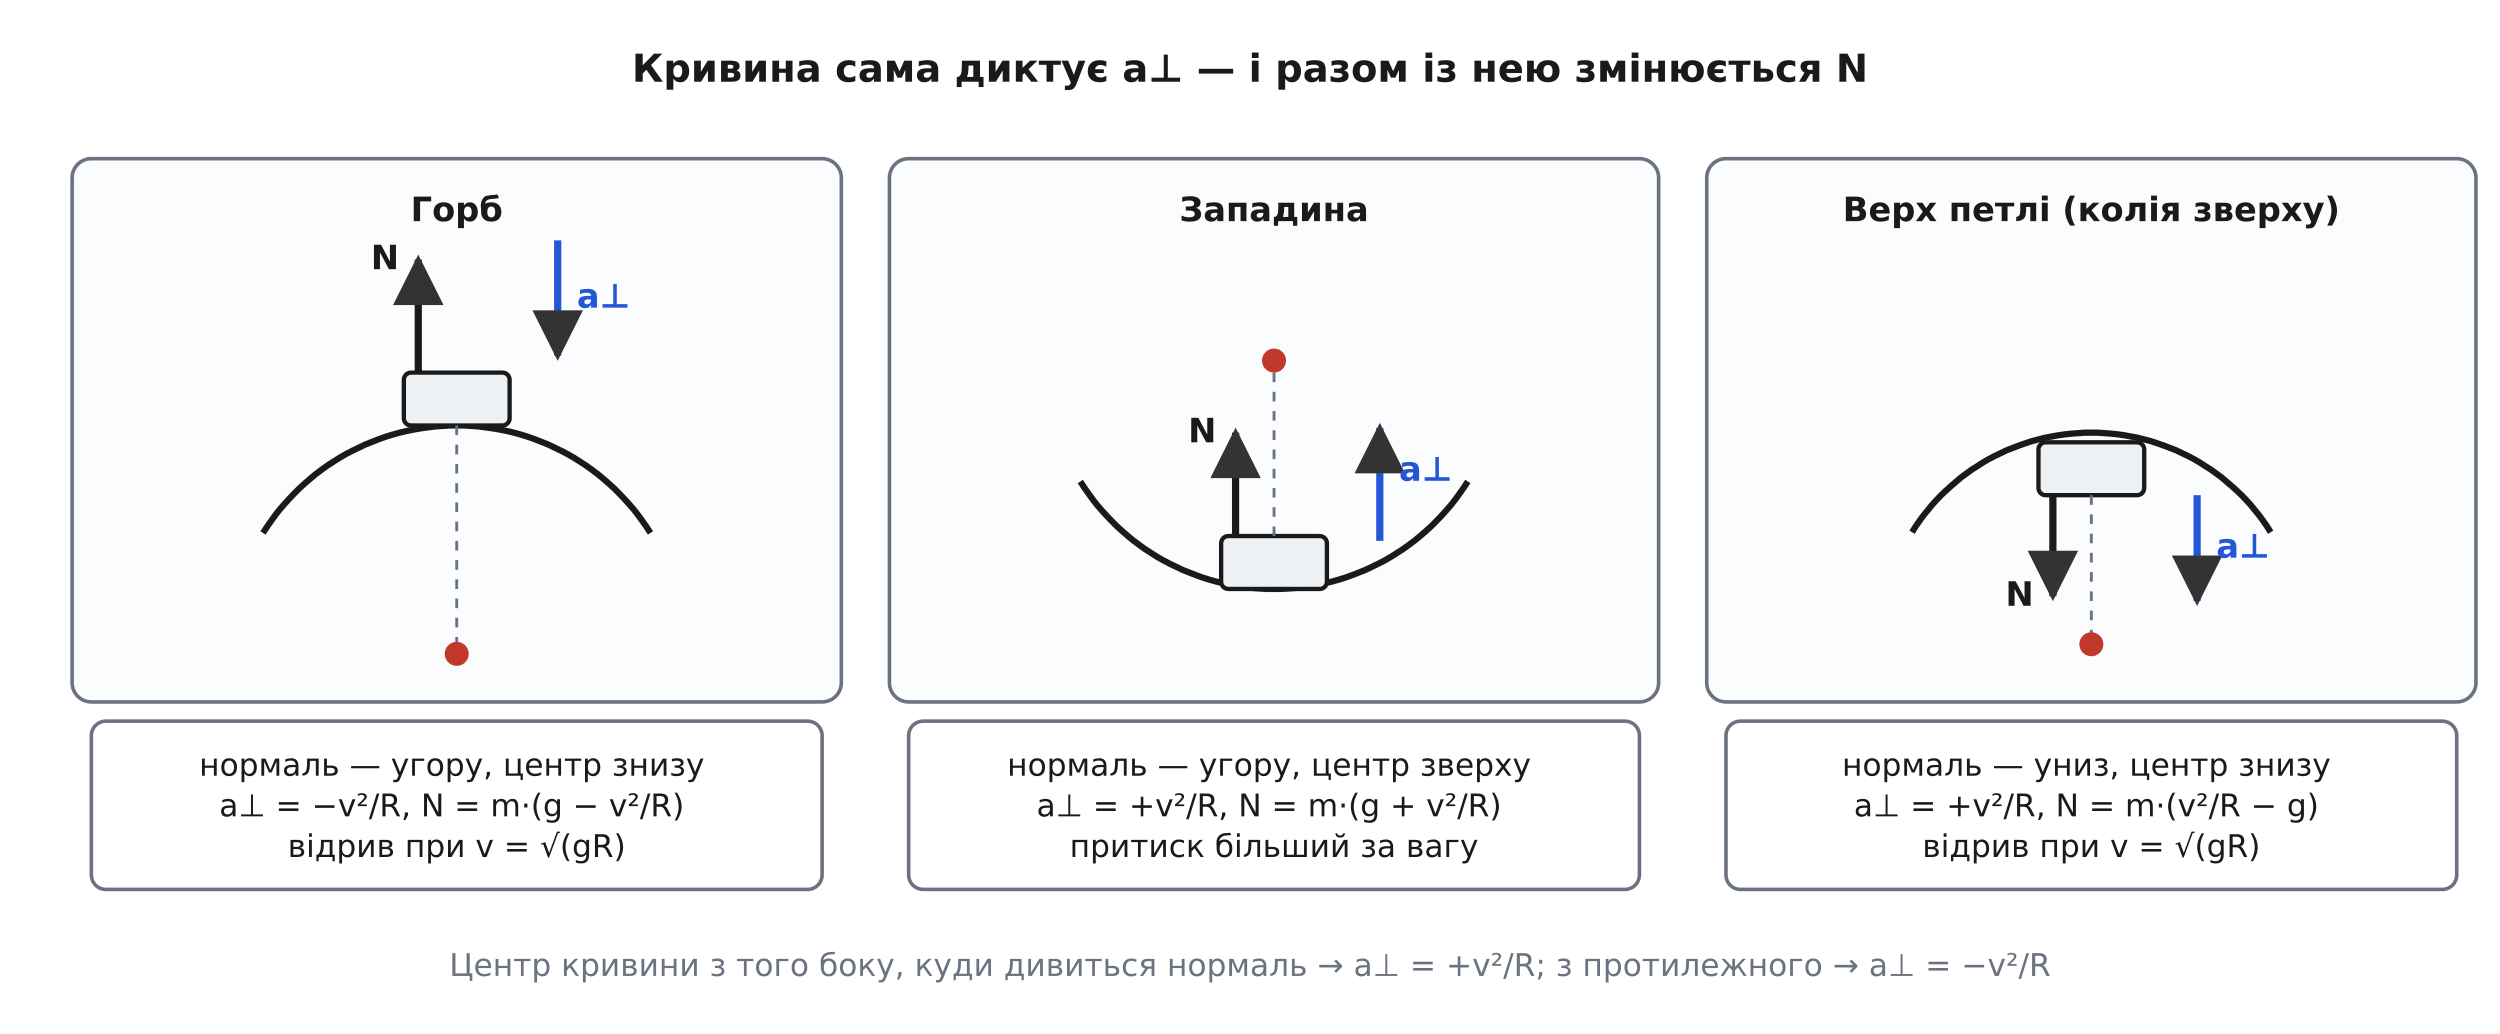
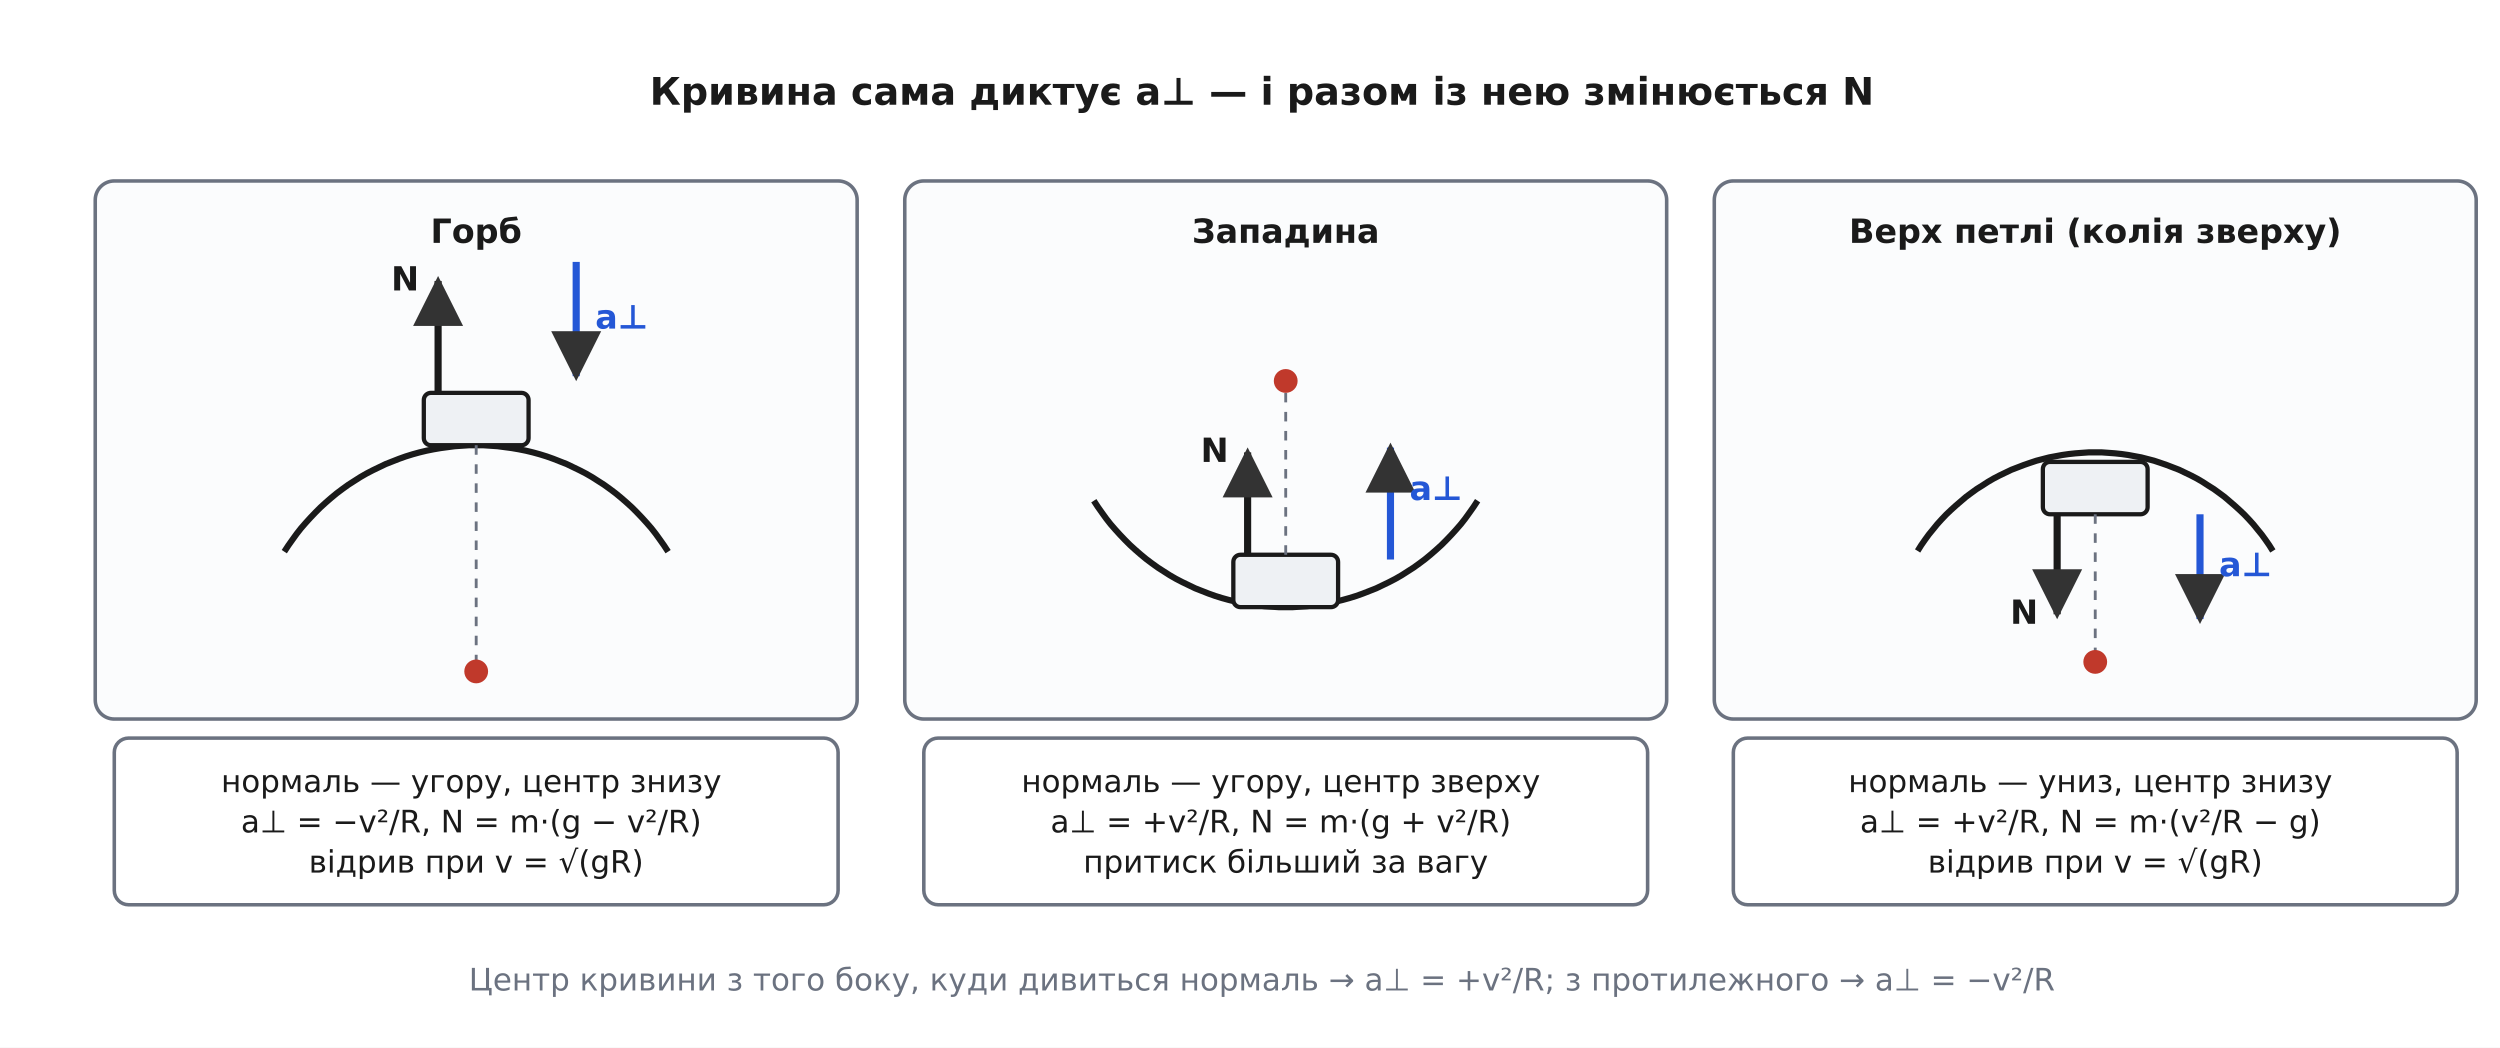
- <svg xmlns="http://www.w3.org/2000/svg" viewBox="0 0 1040 430" font-family="'Segoe UI', 'DejaVu Sans', Arial, sans-serif">
-   <rect width="1040" height="430" fill="#ffffff" />
+ <svg xmlns="http://www.w3.org/2000/svg" viewBox="-10 -10 1050 440" font-family="'Segoe UI', 'DejaVu Sans', Arial, sans-serif">
+   <rect x="-10" y="-10" width="1050" height="440" fill="#ffffff" />
  <defs>
    <marker id="arrow" viewBox="0 0 10 10" refX="9" refY="5" markerWidth="7" markerHeight="7" orient="auto-start-reverse">
      <path d="M0 0 L10 5 L0 10 z" fill="#333333" />
    </marker>
  </defs>
  <text x="520.0" y="34.0" font-family="'Segoe UI', 'DejaVu Sans', Arial, sans-serif" font-size="16" fill="#1a1a1a" text-anchor="middle" font-weight="700">Кривина сама диктує a⊥ — і разом із нею змінюється N</text>
  <rect x="30.0" y="66.0" width="320.0" height="226.0" rx="8" fill="#fbfcfd" stroke="#6b7280" stroke-width="1.5" />
  <text x="190.0" y="92.0" font-family="'Segoe UI', 'DejaVu Sans', Arial, sans-serif" font-size="14" fill="#1a1a1a" text-anchor="middle" font-weight="700">Горб</text>
  <path d="M 109.4 221.7 L 111.1 219.1 L 112.8 216.7 L 114.6 214.2 L 116.4 211.9 L 118.4 209.6 L 120.4 207.4 L 122.5 205.2 L 124.6 203.1 L 126.8 201.1 L 129.1 199.1 L 131.4 197.2 L 133.8 195.4 L 136.3 193.6 L 138.8 192.0 L 141.3 190.4 L 143.9 188.9 L 146.6 187.5 L 149.3 186.2 L 152.0 184.9 L 154.8 183.8 L 157.6 182.7 L 160.4 181.7 L 163.3 180.8 L 166.2 180.0 L 169.1 179.3 L 172.1 178.7 L 175.0 178.2 L 178.0 177.8 L 181.0 177.4 L 184.0 177.2 L 187.0 177.0 L 190.0 177.0 L 193.0 177.0 L 196.0 177.2 L 199.0 177.4 L 202.0 177.8 L 205.0 178.2 L 207.9 178.7 L 210.9 179.3 L 213.8 180.0 L 216.7 180.8 L 219.6 181.7 L 222.4 182.7 L 225.2 183.8 L 228.0 184.9 L 230.7 186.2 L 233.4 187.5 L 236.1 188.9 L 238.7 190.4 L 241.2 192.0 L 243.7 193.6 L 246.2 195.4 L 248.6 197.2 L 250.9 199.1 L 253.2 201.1 L 255.4 203.1 L 257.5 205.2 L 259.6 207.4 L 261.6 209.6 L 263.6 211.9 L 265.4 214.2 L 267.2 216.7 L 268.9 219.1 L 270.6 221.7" fill="none" stroke="#1a1a1a" stroke-width="2.6" />
  <rect x="168.0" y="155.0" width="44.0" height="22.0" rx="3" fill="#eef1f4" stroke="#1a1a1a" stroke-width="1.8" />
  <line x1="190.0" y1="177.0" x2="190.0" y2="272.0" stroke="#6b7280" stroke-width="1.2" stroke-dasharray="4,4" />
  <line x1="174.0" y1="155.0" x2="174.0" y2="108.0" stroke="#1a1a1a" stroke-width="3.0" marker-end="url(#arrow)" />
  <text x="166.0" y="112.0" font-family="'Segoe UI', 'DejaVu Sans', Arial, sans-serif" font-size="14" fill="#1a1a1a" text-anchor="end" font-weight="700">N</text>
  <line x1="232.0" y1="100.0" x2="232.0" y2="148.0" stroke="#2457d6" stroke-width="3.0" marker-end="url(#arrow)" />
  <text x="240.0" y="128.0" font-family="'Segoe UI', 'DejaVu Sans', Arial, sans-serif" font-size="14" fill="#2457d6" text-anchor="start" font-weight="700">a⊥</text>
  <circle cx="190.0" cy="272.0" r="4.5" fill="#c0392b" stroke="#c0392b" stroke-width="1.0" />
  <rect x="38.0" y="300.0" width="304.0" height="70.0" rx="6" fill="#ffffff" stroke="#6b7280" stroke-width="1.5" />
  <text x="190.0" y="322.7" font-family="'Segoe UI', 'DejaVu Sans', Arial, sans-serif" font-size="13" fill="#1a1a1a" text-anchor="middle">
    <tspan x="190.0" dy="0.0">нормаль — угору, центр знизу</tspan>
    <tspan x="190.0" dy="16.9">a⊥ = −v²/R,   N = m·(g − v²/R)</tspan>
    <tspan x="190.0" dy="16.9">відрив при v = √(gR)</tspan>
  </text>
  <rect x="370.0" y="66.0" width="320.0" height="226.0" rx="8" fill="#fbfcfd" stroke="#6b7280" stroke-width="1.5" />
  <text x="530.0" y="92.0" font-family="'Segoe UI', 'DejaVu Sans', Arial, sans-serif" font-size="14" fill="#1a1a1a" text-anchor="middle" font-weight="700">Западина</text>
  <path d="M 449.4 200.3 L 451.1 202.9 L 452.8 205.3 L 454.6 207.8 L 456.4 210.1 L 458.4 212.4 L 460.4 214.6 L 462.5 216.8 L 464.6 218.9 L 466.8 220.9 L 469.1 222.9 L 471.4 224.8 L 473.8 226.6 L 476.3 228.4 L 478.8 230.0 L 481.3 231.6 L 483.9 233.1 L 486.6 234.5 L 489.3 235.8 L 492.0 237.1 L 494.8 238.2 L 497.6 239.3 L 500.4 240.3 L 503.3 241.2 L 506.2 242.0 L 509.1 242.7 L 512.1 243.3 L 515.0 243.8 L 518.0 244.2 L 521.0 244.6 L 524.0 244.8 L 527.0 245.0 L 530.0 245.0 L 533.0 245.0 L 536.0 244.8 L 539.0 244.6 L 542.0 244.2 L 545.0 243.8 L 547.9 243.3 L 550.9 242.7 L 553.8 242.0 L 556.7 241.2 L 559.6 240.3 L 562.4 239.3 L 565.2 238.2 L 568.0 237.1 L 570.7 235.8 L 573.4 234.5 L 576.1 233.1 L 578.7 231.6 L 581.2 230.0 L 583.7 228.4 L 586.2 226.6 L 588.6 224.8 L 590.9 222.9 L 593.2 220.9 L 595.4 218.9 L 597.5 216.8 L 599.6 214.6 L 601.6 212.4 L 603.6 210.1 L 605.4 207.8 L 607.2 205.3 L 608.9 202.9 L 610.6 200.3" fill="none" stroke="#1a1a1a" stroke-width="2.6" />
  <rect x="508.0" y="223.0" width="44.0" height="22.0" rx="3" fill="#eef1f4" stroke="#1a1a1a" stroke-width="1.8" />
  <line x1="530.0" y1="223.0" x2="530.0" y2="150.0" stroke="#6b7280" stroke-width="1.2" stroke-dasharray="4,4" />
  <line x1="514.0" y1="223.0" x2="514.0" y2="180.0" stroke="#1a1a1a" stroke-width="3.0" marker-end="url(#arrow)" />
  <text x="506.0" y="184.0" font-family="'Segoe UI', 'DejaVu Sans', Arial, sans-serif" font-size="14" fill="#1a1a1a" text-anchor="end" font-weight="700">N</text>
  <line x1="574.0" y1="225.0" x2="574.0" y2="178.0" stroke="#2457d6" stroke-width="3.0" marker-end="url(#arrow)" />
  <text x="582.0" y="200.0" font-family="'Segoe UI', 'DejaVu Sans', Arial, sans-serif" font-size="14" fill="#2457d6" text-anchor="start" font-weight="700">a⊥</text>
  <circle cx="530.0" cy="150.0" r="4.5" fill="#c0392b" stroke="#c0392b" stroke-width="1.0" />
  <rect x="378.0" y="300.0" width="304.0" height="70.0" rx="6" fill="#ffffff" stroke="#6b7280" stroke-width="1.5" />
  <text x="530.0" y="322.7" font-family="'Segoe UI', 'DejaVu Sans', Arial, sans-serif" font-size="13" fill="#1a1a1a" text-anchor="middle">
    <tspan x="530.0" dy="0.0">нормаль — угору, центр зверху</tspan>
    <tspan x="530.0" dy="16.9">a⊥ = +v²/R,   N = m·(g + v²/R)</tspan>
    <tspan x="530.0" dy="16.9">притиск більший за вагу</tspan>
  </text>
  <rect x="710.0" y="66.0" width="320.0" height="226.0" rx="8" fill="#fbfcfd" stroke="#6b7280" stroke-width="1.5" />
  <text x="870.0" y="92.0" font-family="'Segoe UI', 'DejaVu Sans', Arial, sans-serif" font-size="14" fill="#1a1a1a" text-anchor="middle" font-weight="700">Верх петлі (колія зверху)</text>
  <path d="M 795.4 221.4 L 796.9 219.0 L 798.5 216.7 L 800.1 214.5 L 801.9 212.3 L 803.6 210.2 L 805.5 208.1 L 807.4 206.1 L 809.4 204.2 L 811.5 202.3 L 813.6 200.5 L 815.7 198.7 L 818.0 197.0 L 820.2 195.4 L 822.6 193.9 L 824.9 192.4 L 827.3 191.0 L 829.8 189.7 L 832.3 188.5 L 834.8 187.3 L 837.4 186.3 L 840.0 185.3 L 842.6 184.4 L 845.3 183.5 L 848.0 182.8 L 850.7 182.1 L 853.4 181.6 L 856.1 181.1 L 858.9 180.7 L 861.7 180.4 L 864.4 180.2 L 867.2 180.0 L 870.0 180.0 L 872.8 180.0 L 875.6 180.2 L 878.3 180.4 L 881.1 180.7 L 883.9 181.1 L 886.6 181.6 L 889.3 182.1 L 892.0 182.8 L 894.7 183.5 L 897.4 184.4 L 900.0 185.3 L 902.6 186.3 L 905.2 187.3 L 907.7 188.5 L 910.2 189.7 L 912.7 191.0 L 915.1 192.4 L 917.4 193.9 L 919.8 195.4 L 922.0 197.0 L 924.3 198.7 L 926.4 200.5 L 928.5 202.3 L 930.6 204.2 L 932.6 206.1 L 934.5 208.1 L 936.4 210.2 L 938.1 212.3 L 939.9 214.5 L 941.5 216.7 L 943.1 219.0 L 944.6 221.4" fill="none" stroke="#1a1a1a" stroke-width="2.6" />
  <rect x="848.0" y="184.0" width="44.0" height="22.0" rx="3" fill="#eef1f4" stroke="#1a1a1a" stroke-width="1.8" />
  <line x1="870.0" y1="206.0" x2="870.0" y2="268.0" stroke="#6b7280" stroke-width="1.2" stroke-dasharray="4,4" />
  <line x1="854.0" y1="206.0" x2="854.0" y2="248.0" stroke="#1a1a1a" stroke-width="3.0" marker-end="url(#arrow)" />
  <text x="846.0" y="252.0" font-family="'Segoe UI', 'DejaVu Sans', Arial, sans-serif" font-size="14" fill="#1a1a1a" text-anchor="end" font-weight="700">N</text>
  <line x1="914.0" y1="206.0" x2="914.0" y2="250.0" stroke="#2457d6" stroke-width="3.0" marker-end="url(#arrow)" />
  <text x="922.0" y="232.0" font-family="'Segoe UI', 'DejaVu Sans', Arial, sans-serif" font-size="14" fill="#2457d6" text-anchor="start" font-weight="700">a⊥</text>
  <circle cx="870.0" cy="268.0" r="4.5" fill="#c0392b" stroke="#c0392b" stroke-width="1.0" />
  <rect x="718.0" y="300.0" width="304.0" height="70.0" rx="6" fill="#ffffff" stroke="#6b7280" stroke-width="1.5" />
  <text x="870.0" y="322.7" font-family="'Segoe UI', 'DejaVu Sans', Arial, sans-serif" font-size="13" fill="#1a1a1a" text-anchor="middle">
    <tspan x="870.0" dy="0.0">нормаль — униз, центр знизу</tspan>
    <tspan x="870.0" dy="16.9">a⊥ = +v²/R,   N = m·(v²/R − g)</tspan>
    <tspan x="870.0" dy="16.9">відрив при v = √(gR)</tspan>
  </text>
  <text x="520.0" y="406.0" font-family="'Segoe UI', 'DejaVu Sans', Arial, sans-serif" font-size="13" fill="#6b7280" text-anchor="middle">Центр кривини з того боку, куди дивиться нормаль → a⊥ = +v²/R; з протилежного → a⊥ = −v²/R</text>
</svg>
